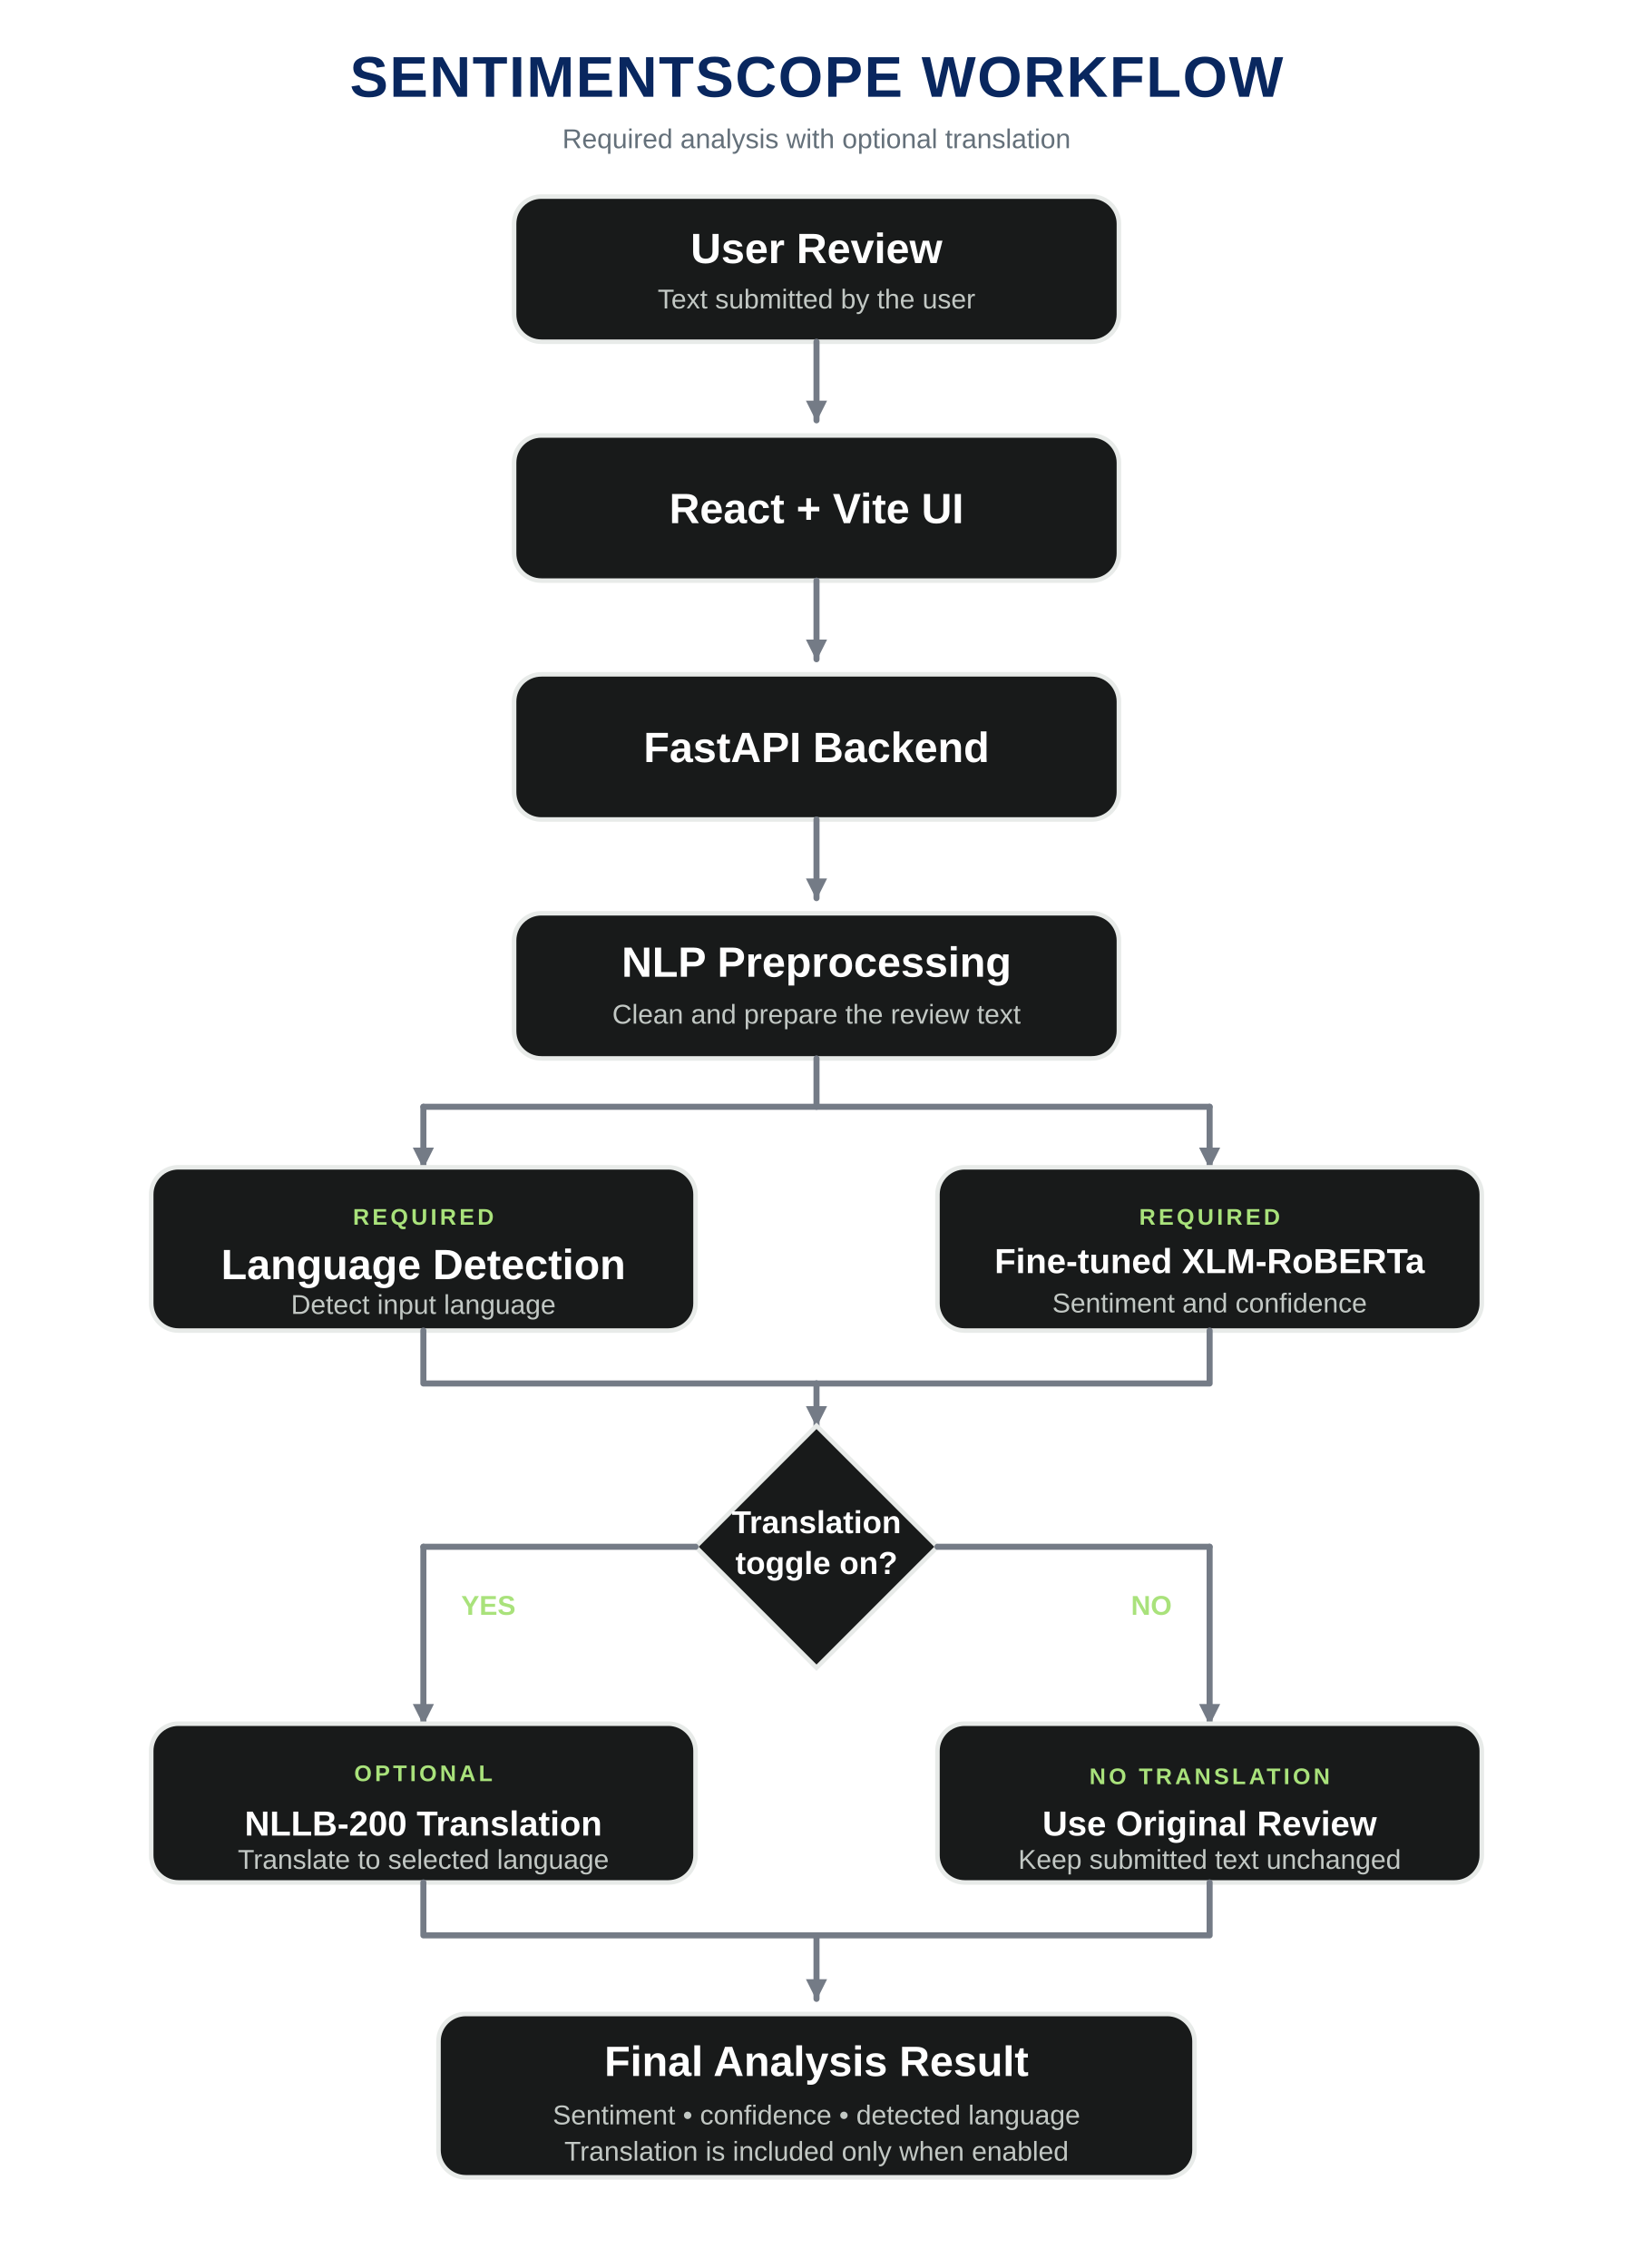
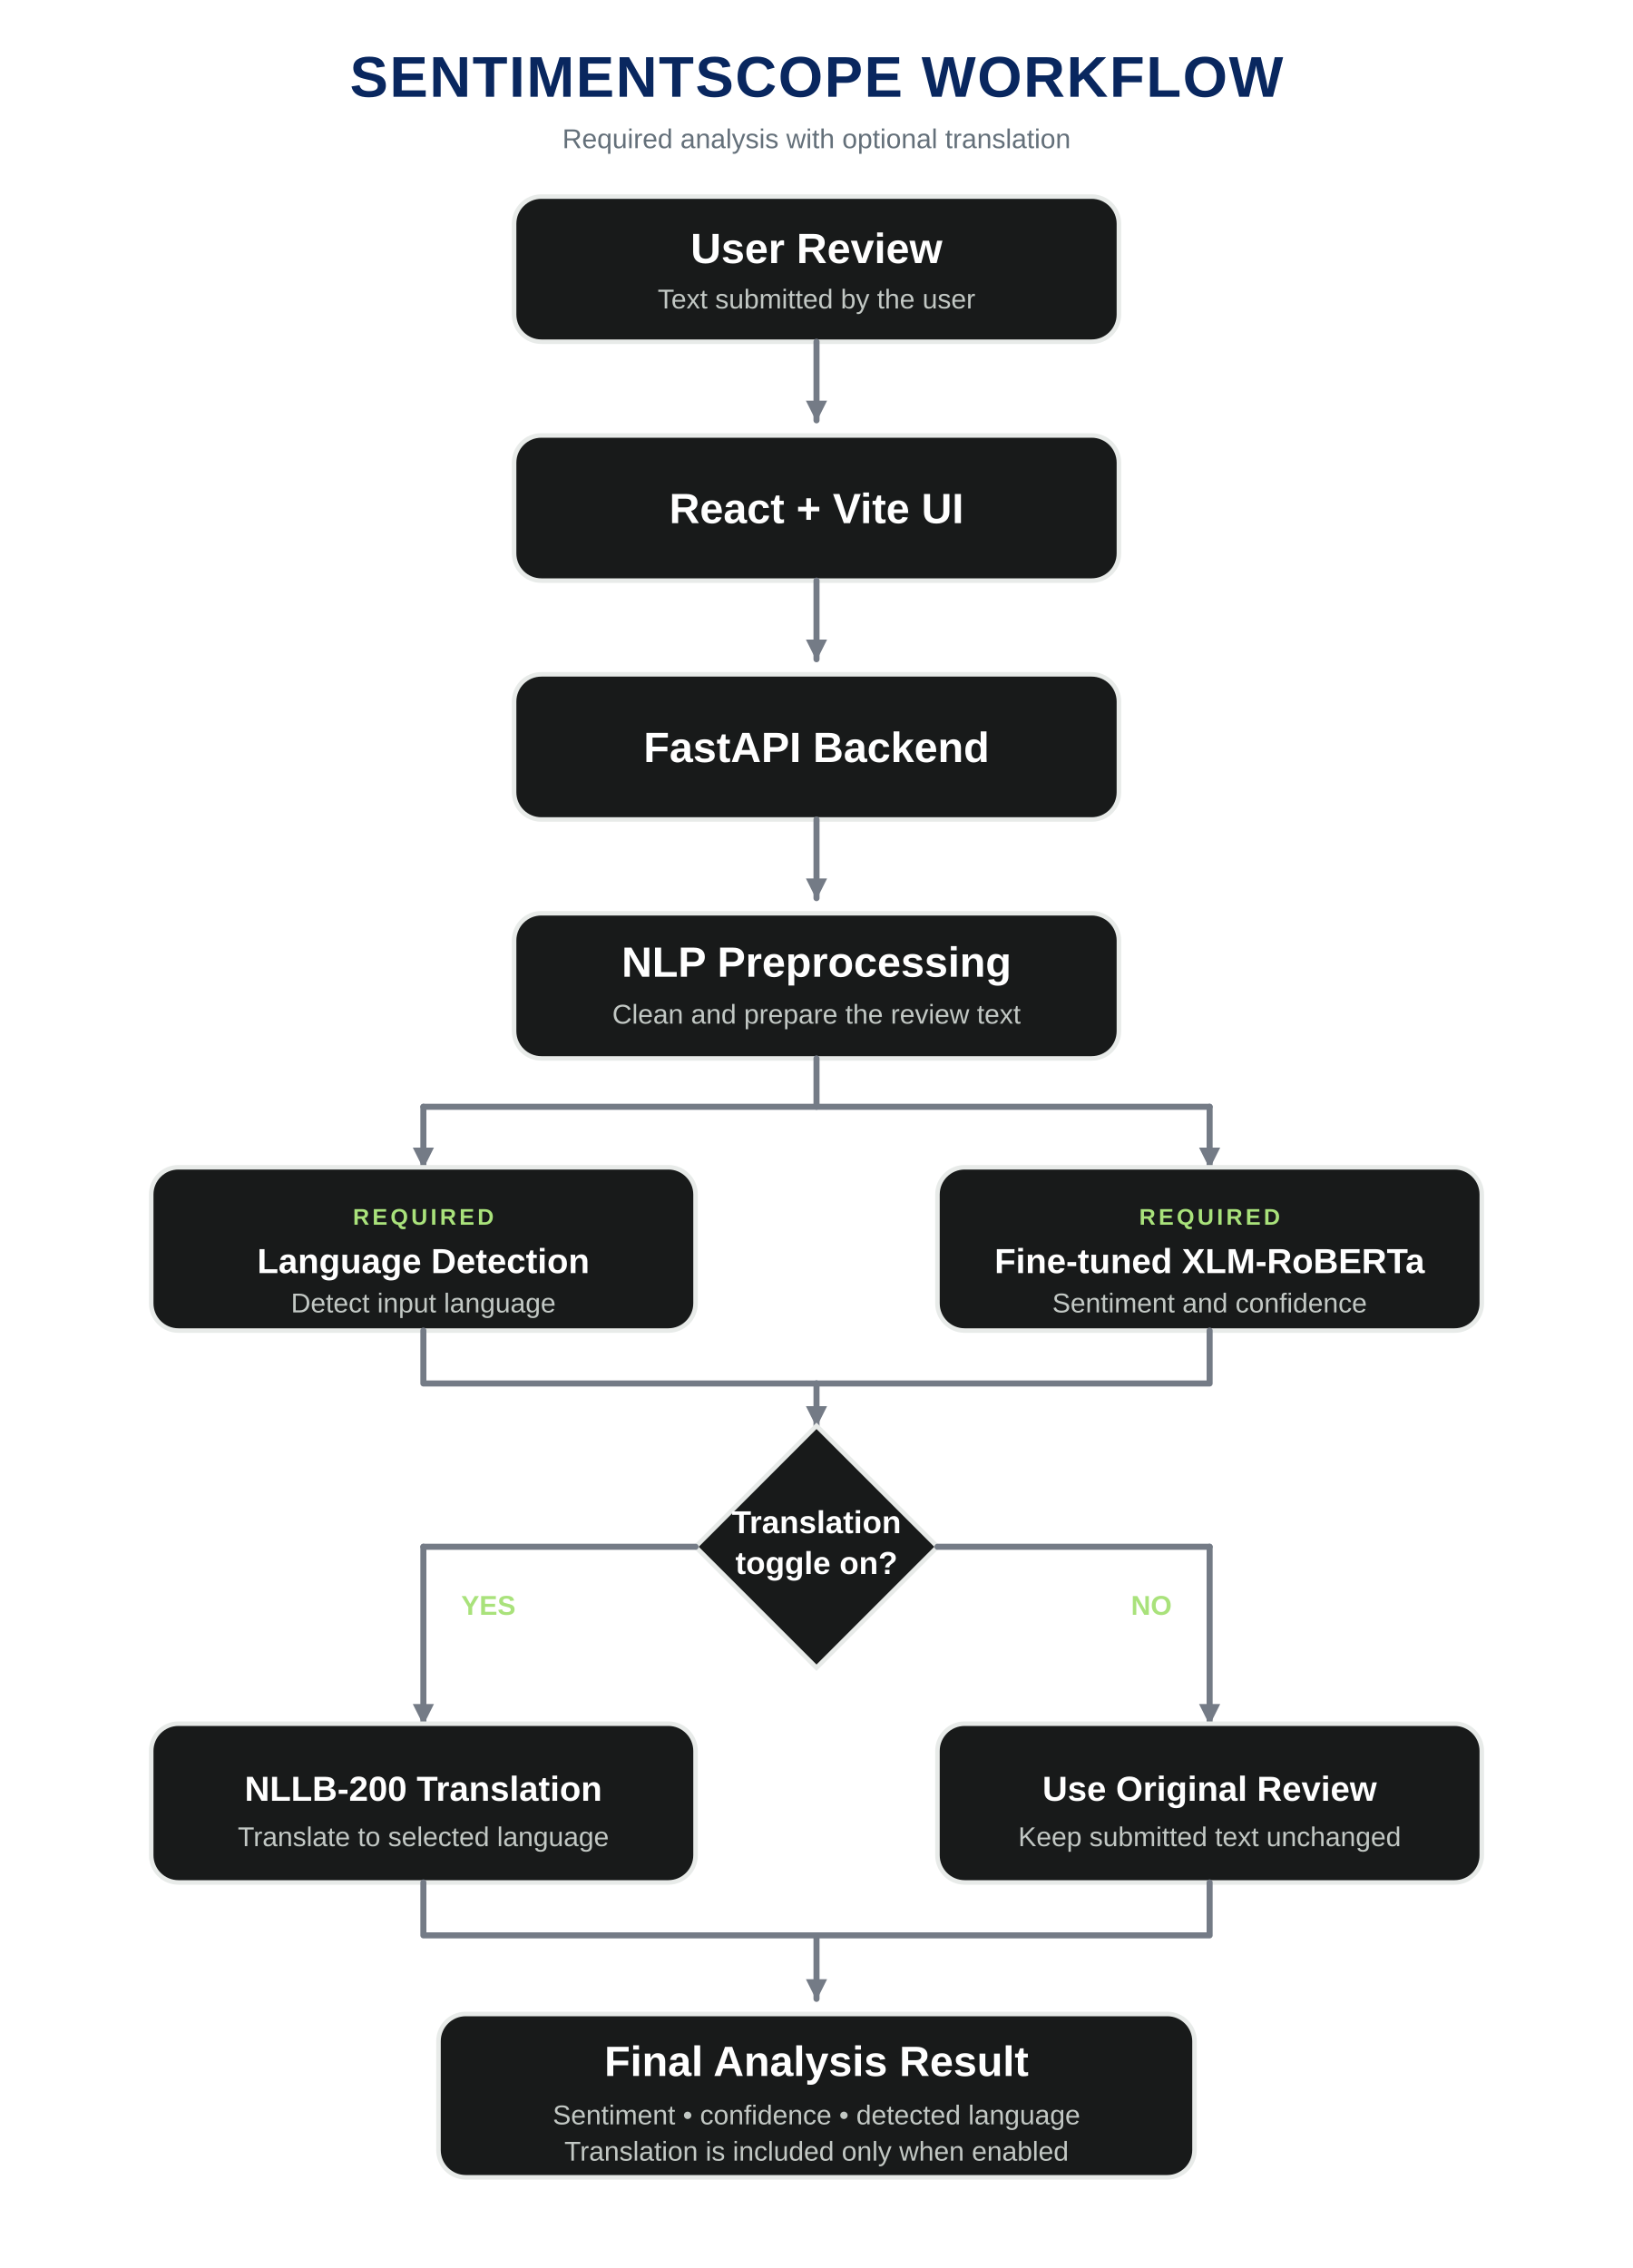
<svg xmlns="http://www.w3.org/2000/svg" width="1080" height="1500" viewBox="0 0 1080 1500" role="img" aria-labelledby="title description">
  <defs>
    <pattern id="grid" width="24" height="24" patternUnits="userSpaceOnUse">
      <rect width="24" height="24" fill="#121414" />
      <path d="M24 0H0V24" fill="none" stroke="#383b3b" stroke-width="1.5" />
    </pattern>
    <marker id="arrow" markerUnits="userSpaceOnUse" markerWidth="14" markerHeight="14" refX="13" refY="7" orient="auto">
      <path d="M0 0L14 7L0 14Z" fill="#747b86" />
    </marker>
    <style>
      .node { fill: #181a1a; stroke: #e8ebe9; stroke-width: 3; }
      .line { fill: none; stroke: #747b86; stroke-width: 4; stroke-linejoin: round; stroke-linecap: round; }
      .arrow { fill: none; stroke: #747b86; stroke-width: 4; stroke-linejoin: round; stroke-linecap: round; marker-end: url(#arrow); }
      .heading { fill: #09275f; font: 700 38px Arial, sans-serif; text-anchor: middle; letter-spacing: 1px; }
      .title { fill: #ffffff; font: 700 28px Arial, sans-serif; text-anchor: middle; }
      .title-small { fill: #ffffff; font: 700 23px Arial, sans-serif; text-anchor: middle; }
      .caption { fill: #c2c8c4; font: 18px Arial, sans-serif; text-anchor: middle; }
      .subtitle { fill: #64707a; font: 18px Arial, sans-serif; text-anchor: middle; }
      .tag { fill: #a9e27b; font: 700 15px Arial, sans-serif; text-anchor: middle; letter-spacing: 2px; }
      .decision { fill: #ffffff; font: 700 21px Arial, sans-serif; text-anchor: middle; }
      .choice { fill: #a9e27b; font: 700 18px Arial, sans-serif; }
    </style>
  </defs>
  <rect width="1080" height="1500" fill="#ffffff" />
  <text x="540" y="64" class="heading">SENTIMENTSCOPE WORKFLOW</text>
  <text x="540" y="98" class="subtitle">Required analysis with optional translation</text>
  <rect x="340" y="130" width="400" height="96" rx="18" class="node" />
  <text x="540" y="174" class="title">User Review</text>
  <text x="540" y="204" class="caption">Text submitted by the user</text>
  <path d="M540 226V278" class="arrow" />
  <rect x="340" y="288" width="400" height="96" rx="18" class="node" />
  <text x="540" y="346" class="title">React + Vite UI</text>
  <path d="M540 384V436" class="arrow" />
  <rect x="340" y="446" width="400" height="96" rx="18" class="node" />
  <text x="540" y="504" class="title">FastAPI Backend</text>
  <path d="M540 542V594" class="arrow" />
  <rect x="340" y="604" width="400" height="96" rx="18" class="node" />
  <text x="540" y="646" class="title">NLP Preprocessing</text>
  <text x="540" y="677" class="caption">Clean and prepare the review text</text>
  <path d="M540 700V732H280" class="line" />
  <path d="M280 732V772" class="arrow" />
  <path d="M540 732H800" class="line" />
  <path d="M800 732V772" class="arrow" />
  <rect x="100" y="772" width="360" height="108" rx="18" class="node" />
  <text x="280" y="810" class="tag">REQUIRED</text>
-   <text x="280" y="846" class="title">Language Detection</text>
-   <text x="280" y="869" class="caption">Detect input language</text>
+   <text x="280" y="842" class="title-small">Language Detection</text>
+   <text x="280" y="868" class="caption">Detect input language</text>
  <rect x="620" y="772" width="360" height="108" rx="18" class="node" />
  <text x="800" y="810" class="tag">REQUIRED</text>
  <text x="800" y="842" class="title-small">Fine-tuned XLM-RoBERTa</text>
  <text x="800" y="868" class="caption">Sentiment and confidence</text>
  <path d="M280 880V915H540" class="line" />
  <path d="M800 880V915H540" class="line" />
  <path d="M540 915V943" class="arrow" />
  <polygon points="540,943 620,1023 540,1103 460,1023" class="node" />
  <text x="540" y="1014" class="decision">Translation</text>
  <text x="540" y="1041" class="decision">toggle on?</text>
  <path d="M460 1023H280" class="line" />
  <path d="M280 1023V1140" class="arrow" />
  <text x="305" y="1068" class="choice">YES</text>
  <path d="M620 1023H800" class="line" />
  <path d="M800 1023V1140" class="arrow" />
  <text x="748" y="1068" class="choice">NO</text>
  <rect x="100" y="1140" width="360" height="105" rx="18" class="node" />
-   <text x="280" y="1178" class="tag">OPTIONAL</text>
-   <text x="280" y="1214" class="title-small">NLLB-200 Translation</text>
-   <text x="280" y="1236" class="caption">Translate to selected language</text>
+   <text x="280" y="1191" class="title-small">NLLB-200 Translation</text>
+   <text x="280" y="1221" class="caption">Translate to selected language</text>
  <rect x="620" y="1140" width="360" height="105" rx="18" class="node" />
-   <text x="800" y="1180" class="tag">NO TRANSLATION</text>
-   <text x="800" y="1214" class="title-small">Use Original Review</text>
-   <text x="800" y="1236" class="caption">Keep submitted text unchanged</text>
+   <text x="800" y="1191" class="title-small">Use Original Review</text>
+   <text x="800" y="1221" class="caption">Keep submitted text unchanged</text>
  <path d="M280 1245V1280H540" class="line" />
  <path d="M800 1245V1280H540" class="line" />
  <path d="M540 1280V1322" class="arrow" />
  <rect x="290" y="1332" width="500" height="108" rx="18" class="node" />
  <text x="540" y="1373" class="title">Final Analysis Result</text>
  <text x="540" y="1405" class="caption">Sentiment • confidence • detected language</text>
  <text x="540" y="1429" class="caption">Translation is included only when enabled</text>
</svg>
